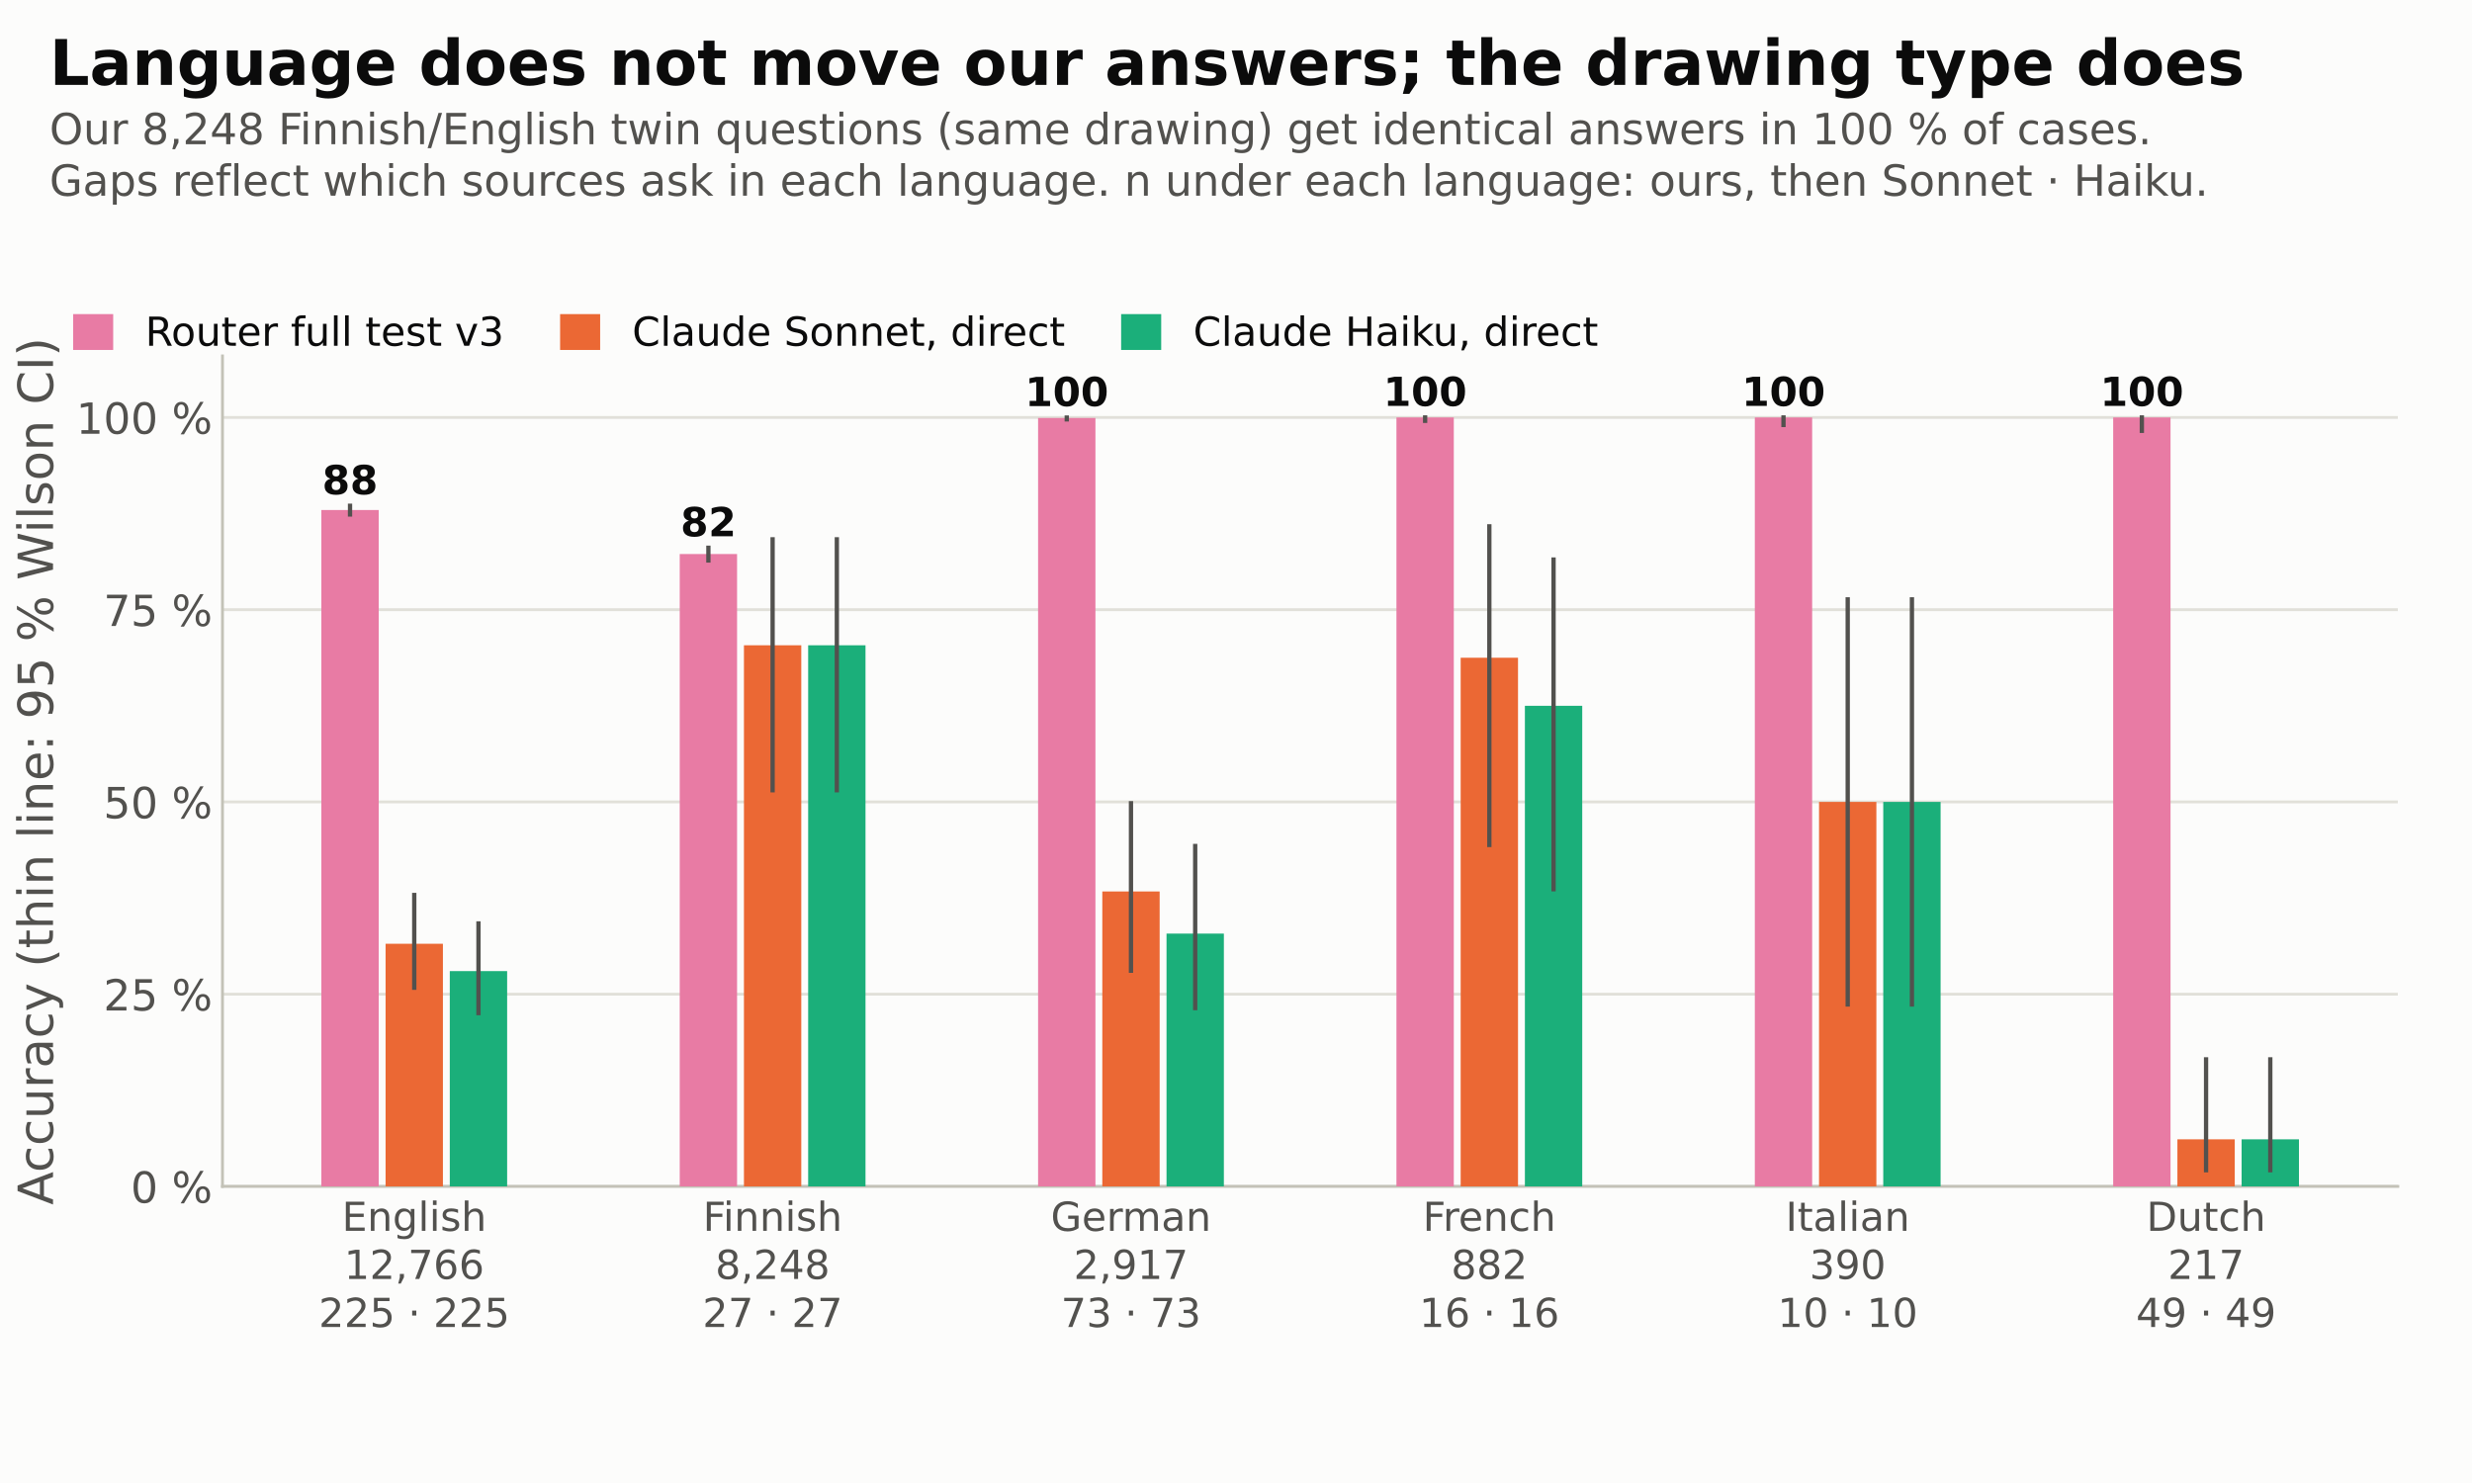
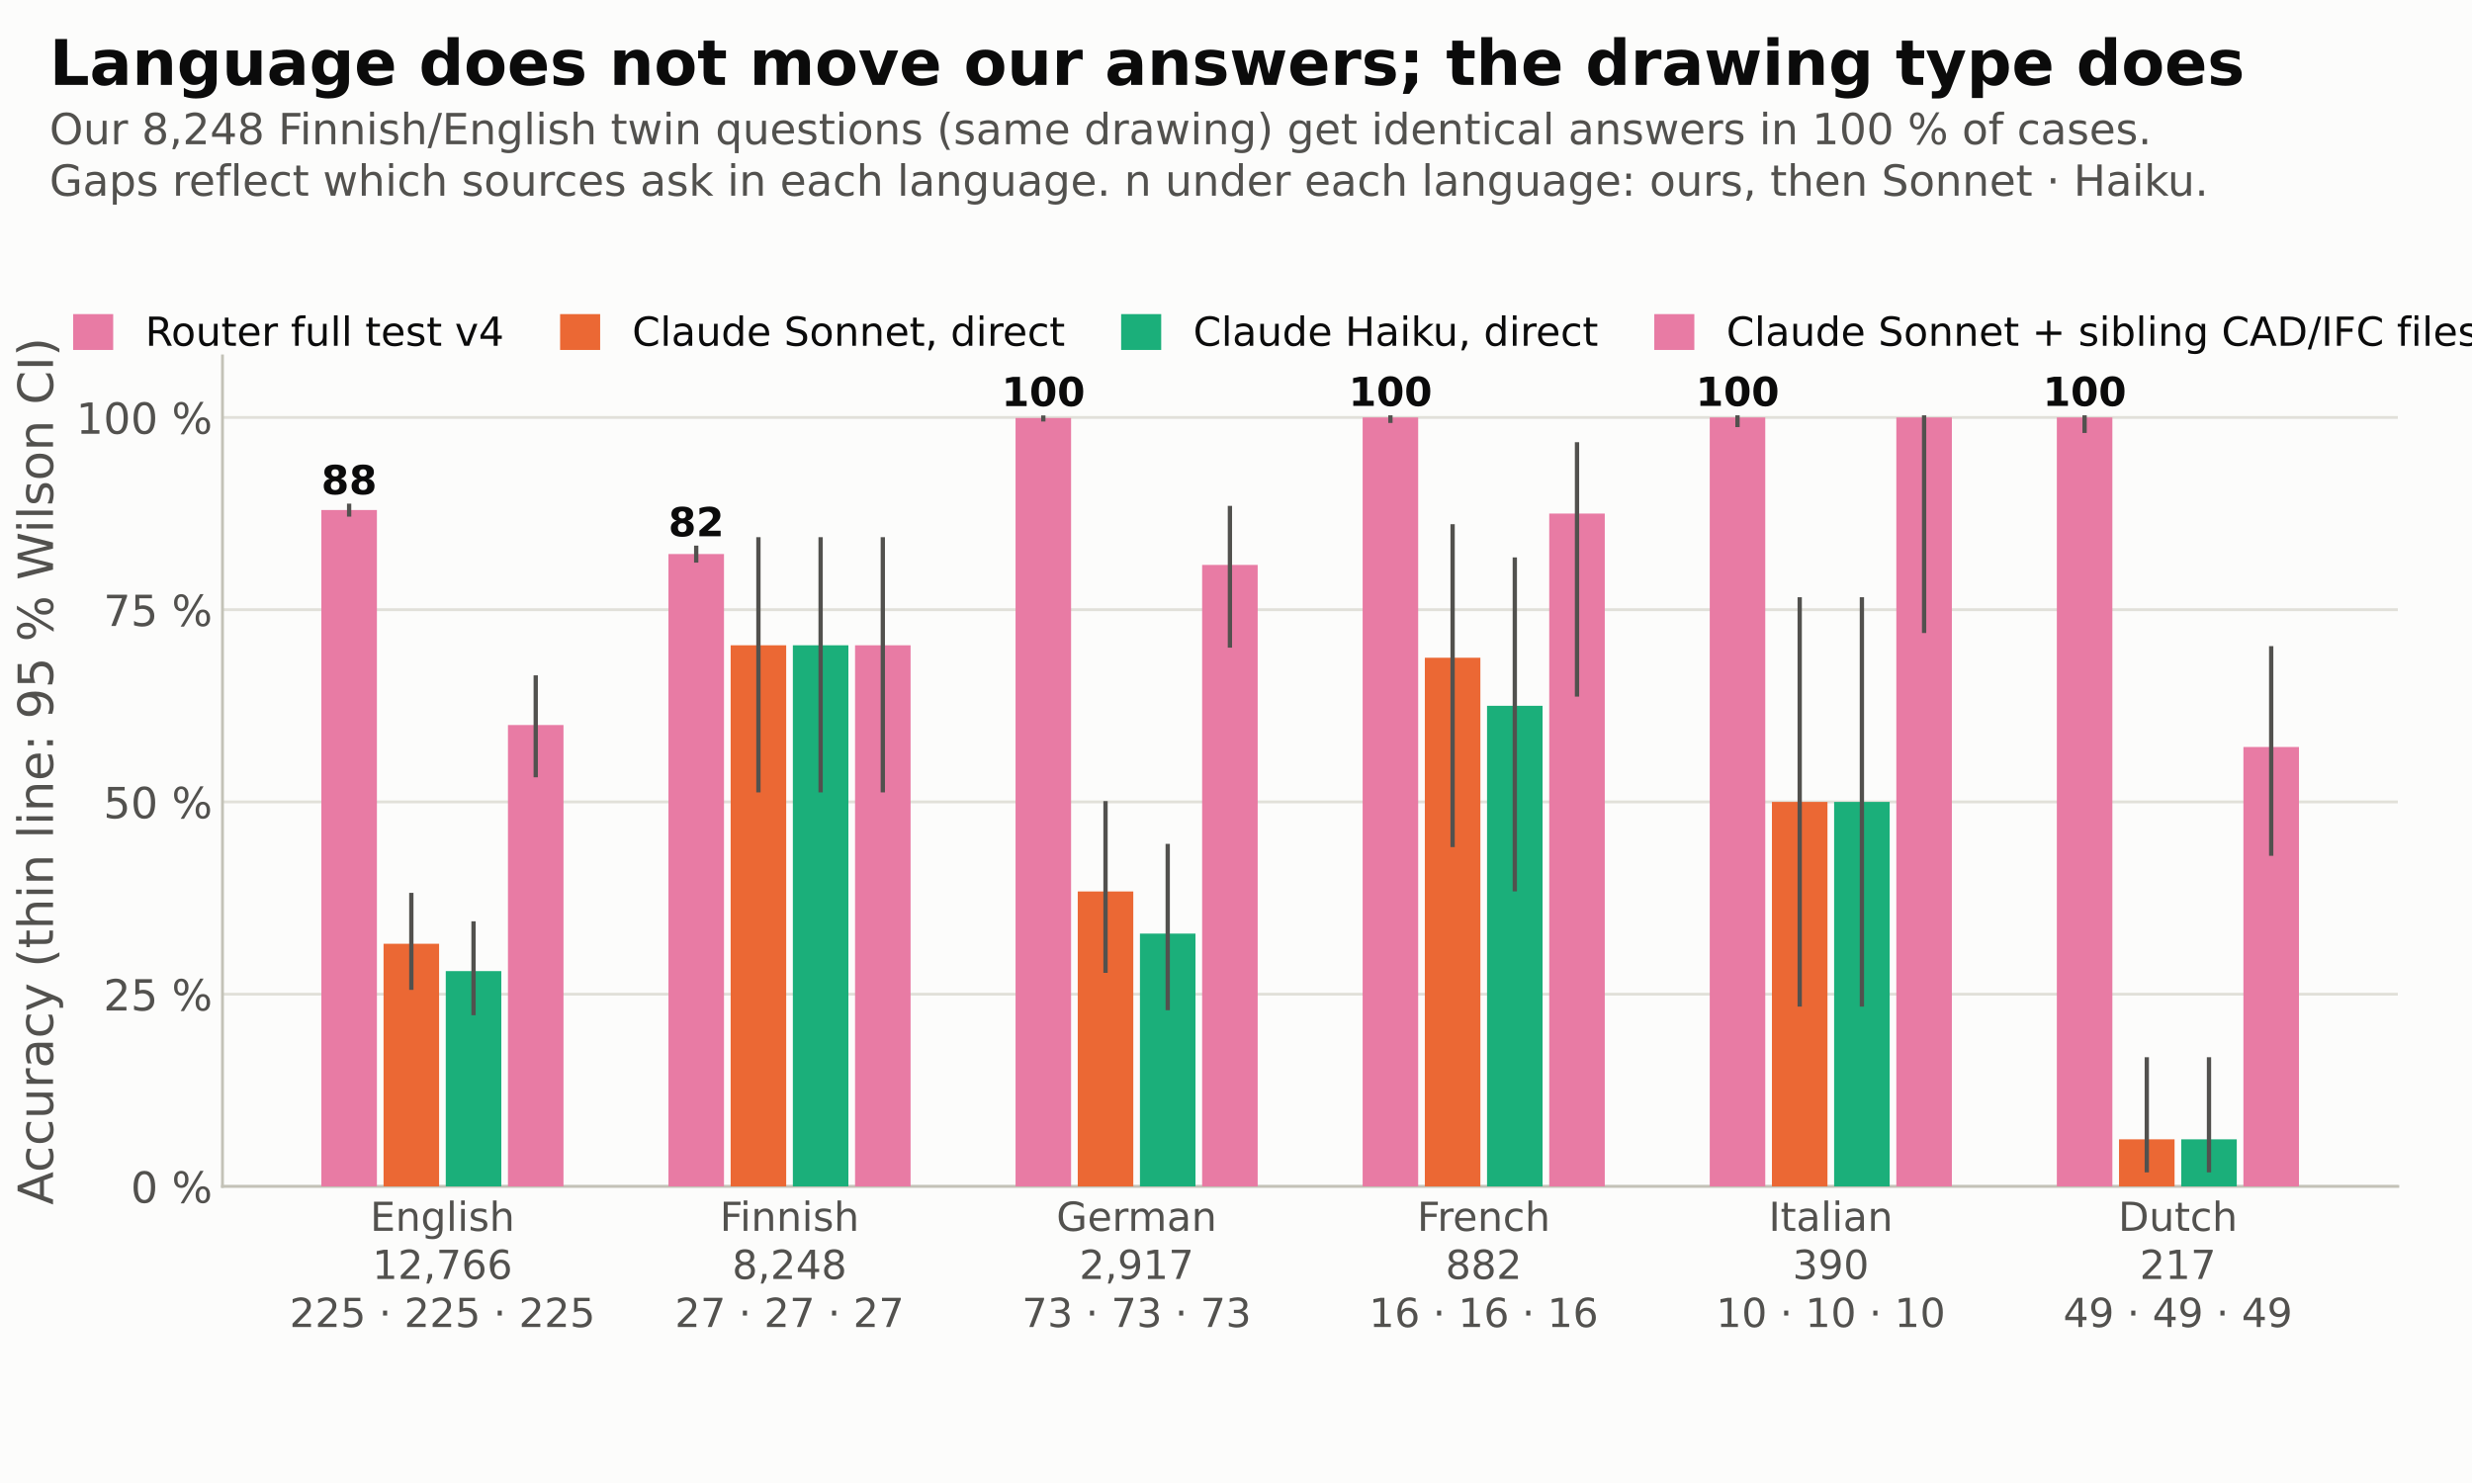
<svg xmlns="http://www.w3.org/2000/svg" width="864pt" height="518.4pt" viewBox="0 0 864 518.4" version="1.1">
  <defs>
    <style type="text/css">*{stroke-linejoin: round; stroke-linecap: butt}</style>
  </defs>
  <g id="figure_1">
    <g id="patch_1">
      <path d="M 0 518.4  L 864 518.4  L 864 0  L 0 0  z " style="fill: #fcfcfb" />
    </g>
    <g id="axes_1">
      <g id="patch_2">
        <path d="M 77.76 414.72  L 838.08 414.72  L 838.08 124.416  L 77.76 124.416  z " style="fill: #fcfcfb" />
      </g>
      <g id="matplotlib.axis_1">
        <g id="xtick_1">
          <g id="line2d_1" />
          <g id="text_1">
-             <text style="font-size: 14px; font-family: 'DejaVu Sans'; fill: #52514e" transform="translate(119.5103 430.2592)">English</text>
-             <text style="font-size: 14px; font-family: 'DejaVu Sans'; fill: #52514e" transform="translate(120.2923 447.0619)">12,766</text>
-             <text style="font-size: 14px; font-family: 'DejaVu Sans'; fill: #52514e" transform="translate(111.3892 463.8646)">225 · 225</text>
+             <text style="font-size: 14px; font-family: 'DejaVu Sans'; fill: #52514e" transform="translate(129.3589 430.2592)">English</text>
+             <text style="font-size: 14px; font-family: 'DejaVu Sans'; fill: #52514e" transform="translate(130.141 447.0619)">12,766</text>
+             <text style="font-size: 14px; font-family: 'DejaVu Sans'; fill: #52514e" transform="translate(101.2025 463.8646)">225 · 225 · 225</text>
          </g>
        </g>
        <g id="xtick_2">
          <g id="line2d_2" />
          <g id="text_2">
-             <text style="font-size: 14px; font-family: 'DejaVu Sans'; fill: #52514e" transform="translate(245.6784 430.2592)">Finnish</text>
-             <text style="font-size: 14px; font-family: 'DejaVu Sans'; fill: #52514e" transform="translate(249.9998 447.0619)">8,248</text>
-             <text style="font-size: 14px; font-family: 'DejaVu Sans'; fill: #52514e" transform="translate(245.5504 463.8646)">27 · 27</text>
+             <text style="font-size: 14px; font-family: 'DejaVu Sans'; fill: #52514e" transform="translate(251.5875 430.2592)">Finnish</text>
+             <text style="font-size: 14px; font-family: 'DejaVu Sans'; fill: #52514e" transform="translate(255.909 447.0619)">8,248</text>
+             <text style="font-size: 14px; font-family: 'DejaVu Sans'; fill: #52514e" transform="translate(235.878 463.8646)">27 · 27 · 27</text>
          </g>
        </g>
        <g id="xtick_3">
          <g id="line2d_3" />
          <g id="text_3">
-             <text style="font-size: 14px; font-family: 'DejaVu Sans'; fill: #52514e" transform="translate(367.2625 430.2581)">German</text>
-             <text style="font-size: 14px; font-family: 'DejaVu Sans'; fill: #52514e" transform="translate(375.2535 447.0608)">2,917</text>
-             <text style="font-size: 14px; font-family: 'DejaVu Sans'; fill: #52514e" transform="translate(370.8041 463.8636)">73 · 73</text>
+             <text style="font-size: 14px; font-family: 'DejaVu Sans'; fill: #52514e" transform="translate(369.2323 430.2581)">German</text>
+             <text style="font-size: 14px; font-family: 'DejaVu Sans'; fill: #52514e" transform="translate(377.2232 447.0608)">2,917</text>
+             <text style="font-size: 14px; font-family: 'DejaVu Sans'; fill: #52514e" transform="translate(357.1923 463.8636)">73 · 73 · 73</text>
          </g>
        </g>
        <g id="xtick_4">
          <g id="line2d_4" />
          <g id="text_4">
-             <text style="font-size: 14px; font-family: 'DejaVu Sans'; fill: #52514e" transform="translate(497.2784 430.2592)">French</text>
-             <text style="font-size: 14px; font-family: 'DejaVu Sans'; fill: #52514e" transform="translate(507.1856 447.0619)">882</text>
-             <text style="font-size: 14px; font-family: 'DejaVu Sans'; fill: #52514e" transform="translate(496.0578 463.8646)">16 · 16</text>
+             <text style="font-size: 14px; font-family: 'DejaVu Sans'; fill: #52514e" transform="translate(495.3087 430.2592)">French</text>
+             <text style="font-size: 14px; font-family: 'DejaVu Sans'; fill: #52514e" transform="translate(505.2159 447.0619)">882</text>
+             <text style="font-size: 14px; font-family: 'DejaVu Sans'; fill: #52514e" transform="translate(478.5065 463.8646)">16 · 16 · 16</text>
          </g>
        </g>
        <g id="xtick_5">
          <g id="line2d_5" />
          <g id="text_5">
-             <text style="font-size: 14px; font-family: 'DejaVu Sans'; fill: #52514e" transform="translate(624.0863 430.2592)">Italian</text>
-             <text style="font-size: 14px; font-family: 'DejaVu Sans'; fill: #52514e" transform="translate(632.4393 447.0619)">390</text>
-             <text style="font-size: 14px; font-family: 'DejaVu Sans'; fill: #52514e" transform="translate(621.3115 463.8646)">10 · 10</text>
+             <text style="font-size: 14px; font-family: 'DejaVu Sans'; fill: #52514e" transform="translate(618.1771 430.2592)">Italian</text>
+             <text style="font-size: 14px; font-family: 'DejaVu Sans'; fill: #52514e" transform="translate(626.5301 447.0619)">390</text>
+             <text style="font-size: 14px; font-family: 'DejaVu Sans'; fill: #52514e" transform="translate(599.8207 463.8646)">10 · 10 · 10</text>
          </g>
        </g>
        <g id="xtick_6">
          <g id="line2d_6" />
          <g id="text_6">
-             <text style="font-size: 14px; font-family: 'DejaVu Sans'; fill: #52514e" transform="translate(750.1986 430.2592)">Dutch</text>
-             <text style="font-size: 14px; font-family: 'DejaVu Sans'; fill: #52514e" transform="translate(757.693 447.0619)">217</text>
-             <text style="font-size: 14px; font-family: 'DejaVu Sans'; fill: #52514e" transform="translate(746.5652 463.8646)">49 · 49</text>
+             <text style="font-size: 14px; font-family: 'DejaVu Sans'; fill: #52514e" transform="translate(740.35 430.2592)">Dutch</text>
+             <text style="font-size: 14px; font-family: 'DejaVu Sans'; fill: #52514e" transform="translate(747.8443 447.0619)">217</text>
+             <text style="font-size: 14px; font-family: 'DejaVu Sans'; fill: #52514e" transform="translate(721.135 463.8646)">49 · 49 · 49</text>
          </g>
        </g>
      </g>
      <g id="matplotlib.axis_2">
        <g id="ytick_1">
          <g id="line2d_7">
-             <path d="M 77.76 414.72  L 838.08 414.72  " clip-path="url(#p4ad45f0e5b)" style="fill: none; stroke: #e1e0d9; stroke-linecap: square" />
+             <path d="M 77.76 414.72  L 838.08 414.72  " clip-path="url(#pe30bf75526)" style="fill: none; stroke: #e1e0d9; stroke-linecap: square" />
          </g>
          <g id="line2d_8" />
          <g id="text_7">
            <text style="font-size: 15px; font-family: 'DejaVu Sans'; text-anchor: end; fill: #52514e" x="74.26" y="420.418" transform="rotate(-0 74.26 420.4182)">0 %</text>
          </g>
        </g>
        <g id="ytick_2">
          <g id="line2d_9">
-             <path d="M 77.76 347.52  L 838.08 347.52  " clip-path="url(#p4ad45f0e5b)" style="fill: none; stroke: #e1e0d9; stroke-linecap: square" />
+             <path d="M 77.76 347.52  L 838.08 347.52  " clip-path="url(#pe30bf75526)" style="fill: none; stroke: #e1e0d9; stroke-linecap: square" />
          </g>
          <g id="line2d_10" />
          <g id="text_8">
            <text style="font-size: 15px; font-family: 'DejaVu Sans'; text-anchor: end; fill: #52514e" x="74.26" y="353.218" transform="rotate(-0 74.26 353.2182)">25 %</text>
          </g>
        </g>
        <g id="ytick_3">
          <g id="line2d_11">
-             <path d="M 77.76 280.32  L 838.08 280.32  " clip-path="url(#p4ad45f0e5b)" style="fill: none; stroke: #e1e0d9; stroke-linecap: square" />
+             <path d="M 77.76 280.32  L 838.08 280.32  " clip-path="url(#pe30bf75526)" style="fill: none; stroke: #e1e0d9; stroke-linecap: square" />
          </g>
          <g id="line2d_12" />
          <g id="text_9">
            <text style="font-size: 15px; font-family: 'DejaVu Sans'; text-anchor: end; fill: #52514e" x="74.26" y="286.018" transform="rotate(-0 74.26 286.0182)">50 %</text>
          </g>
        </g>
        <g id="ytick_4">
          <g id="line2d_13">
-             <path d="M 77.76 213.12  L 838.08 213.12  " clip-path="url(#p4ad45f0e5b)" style="fill: none; stroke: #e1e0d9; stroke-linecap: square" />
+             <path d="M 77.76 213.12  L 838.08 213.12  " clip-path="url(#pe30bf75526)" style="fill: none; stroke: #e1e0d9; stroke-linecap: square" />
          </g>
          <g id="line2d_14" />
          <g id="text_10">
            <text style="font-size: 15px; font-family: 'DejaVu Sans'; text-anchor: end; fill: #52514e" x="74.26" y="218.818" transform="rotate(-0 74.26 218.8182)">75 %</text>
          </g>
        </g>
        <g id="ytick_5">
          <g id="line2d_15">
-             <path d="M 77.76 145.92  L 838.08 145.92  " clip-path="url(#p4ad45f0e5b)" style="fill: none; stroke: #e1e0d9; stroke-linecap: square" />
+             <path d="M 77.76 145.92  L 838.08 145.92  " clip-path="url(#pe30bf75526)" style="fill: none; stroke: #e1e0d9; stroke-linecap: square" />
          </g>
          <g id="line2d_16" />
          <g id="text_11">
            <text style="font-size: 15px; font-family: 'DejaVu Sans'; text-anchor: end; fill: #52514e" x="74.26" y="151.618" transform="rotate(-0 74.26 151.6182)">100 %</text>
          </g>
        </g>
        <g id="text_12">
          <text style="font-size: 17px; font-family: 'DejaVu Sans'; text-anchor: middle; fill: #52514e" x="18.525" y="269.568" transform="rotate(-90 18.52523 269.568)">Accuracy (thin line: 95 % Wilson CI)</text>
        </g>
      </g>
      <g id="patch_3">
        <path d="M 77.76 414.72  L 77.76 124.416  " style="fill: none; stroke: #c3c2b7; stroke-linejoin: miter; stroke-linecap: square" />
      </g>
      <g id="patch_4">
        <path d="M 77.76 414.72  L 838.08 414.72  " style="fill: none; stroke: #c3c2b7; stroke-linejoin: miter; stroke-linecap: square" />
      </g>
      <g id="patch_5">
-         <path d="M 112.32 414.72  L 132.361 414.72  L 132.361 178.283  L 112.32 178.283  z " clip-path="url(#p4ad45f0e5b)" style="fill: #e87ba4" />
+         <path d="M 112.32 414.72  L 131.73 414.72  L 131.73 178.283  L 112.32 178.283  z " clip-path="url(#pe30bf75526)" style="fill: #e87ba4" />
      </g>
      <g id="text_13">
-         <text style="font-weight: 700; font-size: 14px; font-family: 'DejaVu Sans'; text-anchor: middle; fill: #0b0b0b" x="122.34" y="172.764" transform="rotate(-0 122.3403 172.7642)">88</text>
+         <text style="font-weight: 700; font-size: 14px; font-family: 'DejaVu Sans'; text-anchor: middle; fill: #0b0b0b" x="122.025" y="172.764" transform="rotate(-0 122.0251 172.7642)">88</text>
      </g>
      <g id="patch_6">
-         <path d="M 134.765 414.72  L 154.806 414.72  L 154.806 329.899  L 134.765 329.899  z " clip-path="url(#p4ad45f0e5b)" style="fill: #eb6834" />
+         <path d="M 134.06 414.72  L 153.47 414.72  L 153.47 329.899  L 134.06 329.899  z " clip-path="url(#pe30bf75526)" style="fill: #eb6834" />
      </g>
      <g id="patch_7">
-         <path d="M 157.211 414.72  L 177.252 414.72  L 177.252 339.456  L 157.211 339.456  z " clip-path="url(#p4ad45f0e5b)" style="fill: #1baf7a" />
+         <path d="M 155.799 414.72  L 175.209 414.72  L 175.209 339.456  L 155.799 339.456  z " clip-path="url(#pe30bf75526)" style="fill: #1baf7a" />
      </g>
      <g id="patch_8">
-         <path d="M 237.574 414.72  L 257.614 414.72  L 257.614 193.664  L 237.574 193.664  z " clip-path="url(#p4ad45f0e5b)" style="fill: #e87ba4" />
+         <path d="M 177.539 414.72  L 196.949 414.72  L 196.949 253.44  L 177.539 253.44  z " clip-path="url(#pe30bf75526)" style="fill: #e87ba4" />
+       </g>
+       <g id="patch_9">
+         <path d="M 233.634 414.72  L 253.045 414.72  L 253.045 193.664  L 233.634 193.664  z " clip-path="url(#pe30bf75526)" style="fill: #e87ba4" />
      </g>
      <g id="text_14">
-         <text style="font-weight: 700; font-size: 14px; font-family: 'DejaVu Sans'; text-anchor: middle; fill: #0b0b0b" x="247.594" y="187.455" transform="rotate(-0 247.594 187.4553)">82</text>
-       </g>
-       <g id="patch_9">
-         <path d="M 260.019 414.72  L 280.06 414.72  L 280.06 225.564  L 260.019 225.564  z " clip-path="url(#p4ad45f0e5b)" style="fill: #eb6834" />
+         <text style="font-weight: 700; font-size: 14px; font-family: 'DejaVu Sans'; text-anchor: middle; fill: #0b0b0b" x="243.339" y="187.455" transform="rotate(-0 243.3394 187.4553)">82</text>
      </g>
      <g id="patch_10">
-         <path d="M 282.465 414.72  L 302.505 414.72  L 302.505 225.564  L 282.465 225.564  z " clip-path="url(#p4ad45f0e5b)" style="fill: #1baf7a" />
+         <path d="M 255.374 414.72  L 274.784 414.72  L 274.784 225.564  L 255.374 225.564  z " clip-path="url(#pe30bf75526)" style="fill: #eb6834" />
      </g>
      <g id="patch_11">
-         <path d="M 362.827 414.72  L 382.868 414.72  L 382.868 146.104  L 362.827 146.104  z " clip-path="url(#p4ad45f0e5b)" style="fill: #e87ba4" />
+         <path d="M 277.113 414.72  L 296.524 414.72  L 296.524 225.564  L 277.113 225.564  z " clip-path="url(#pe30bf75526)" style="fill: #1baf7a" />
+       </g>
+       <g id="patch_12">
+         <path d="M 298.853 414.72  L 318.263 414.72  L 318.263 225.564  L 298.853 225.564  z " clip-path="url(#pe30bf75526)" style="fill: #e87ba4" />
+       </g>
+       <g id="patch_13">
+         <path d="M 354.948 414.72  L 374.359 414.72  L 374.359 146.104  L 354.948 146.104  z " clip-path="url(#pe30bf75526)" style="fill: #e87ba4" />
      </g>
      <g id="text_15">
-         <text style="font-weight: 700; font-size: 14px; font-family: 'DejaVu Sans'; text-anchor: middle; fill: #0b0b0b" x="372.848" y="141.939" transform="rotate(-0 372.8477 141.9385)">100</text>
-       </g>
-       <g id="patch_12">
-         <path d="M 385.273 414.72  L 405.313 414.72  L 405.313 311.619  L 385.273 311.619  z " clip-path="url(#p4ad45f0e5b)" style="fill: #eb6834" />
-       </g>
-       <g id="patch_13">
-         <path d="M 407.718 414.72  L 427.759 414.72  L 427.759 326.347  L 407.718 326.347  z " clip-path="url(#p4ad45f0e5b)" style="fill: #1baf7a" />
+         <text style="font-weight: 700; font-size: 14px; font-family: 'DejaVu Sans'; text-anchor: middle; fill: #0b0b0b" x="364.654" y="141.939" transform="rotate(-0 364.6536 141.9385)">100</text>
      </g>
      <g id="patch_14">
-         <path d="M 488.081 414.72  L 508.122 414.72  L 508.122 145.92  L 488.081 145.92  z " clip-path="url(#p4ad45f0e5b)" style="fill: #e87ba4" />
+         <path d="M 376.688 414.72  L 396.098 414.72  L 396.098 311.619  L 376.688 311.619  z " clip-path="url(#pe30bf75526)" style="fill: #eb6834" />
+       </g>
+       <g id="patch_15">
+         <path d="M 398.427 414.72  L 417.838 414.72  L 417.838 326.347  L 398.427 326.347  z " clip-path="url(#pe30bf75526)" style="fill: #1baf7a" />
+       </g>
+       <g id="patch_16">
+         <path d="M 420.167 414.72  L 439.577 414.72  L 439.577 197.471  L 420.167 197.471  z " clip-path="url(#pe30bf75526)" style="fill: #e87ba4" />
+       </g>
+       <g id="patch_17">
+         <path d="M 476.263 414.72  L 495.673 414.72  L 495.673 145.92  L 476.263 145.92  z " clip-path="url(#pe30bf75526)" style="fill: #e87ba4" />
      </g>
      <g id="text_16">
-         <text style="font-weight: 700; font-size: 14px; font-family: 'DejaVu Sans'; text-anchor: middle; fill: #0b0b0b" x="498.101" y="141.888" transform="rotate(-0 498.1014 141.888)">100</text>
-       </g>
-       <g id="patch_15">
-         <path d="M 510.527 414.72  L 530.567 414.72  L 530.567 229.92  L 510.527 229.92  z " clip-path="url(#p4ad45f0e5b)" style="fill: #eb6834" />
-       </g>
-       <g id="patch_16">
-         <path d="M 532.972 414.72  L 553.013 414.72  L 553.013 246.72  L 532.972 246.72  z " clip-path="url(#p4ad45f0e5b)" style="fill: #1baf7a" />
-       </g>
-       <g id="patch_17">
-         <path d="M 613.335 414.72  L 633.375 414.72  L 633.375 145.92  L 613.335 145.92  z " clip-path="url(#p4ad45f0e5b)" style="fill: #e87ba4" />
+         <text style="font-weight: 700; font-size: 14px; font-family: 'DejaVu Sans'; text-anchor: middle; fill: #0b0b0b" x="485.968" y="141.888" transform="rotate(-0 485.9679 141.888)">100</text>
+       </g>
+       <g id="patch_18">
+         <path d="M 498.002 414.72  L 517.413 414.72  L 517.413 229.92  L 498.002 229.92  z " clip-path="url(#pe30bf75526)" style="fill: #eb6834" />
+       </g>
+       <g id="patch_19">
+         <path d="M 519.742 414.72  L 539.152 414.72  L 539.152 246.72  L 519.742 246.72  z " clip-path="url(#pe30bf75526)" style="fill: #1baf7a" />
+       </g>
+       <g id="patch_20">
+         <path d="M 541.481 414.72  L 560.892 414.72  L 560.892 179.52  L 541.481 179.52  z " clip-path="url(#pe30bf75526)" style="fill: #e87ba4" />
+       </g>
+       <g id="patch_21">
+         <path d="M 597.577 414.72  L 616.987 414.72  L 616.987 145.92  L 597.577 145.92  z " clip-path="url(#pe30bf75526)" style="fill: #e87ba4" />
      </g>
      <g id="text_17">
-         <text style="font-weight: 700; font-size: 14px; font-family: 'DejaVu Sans'; text-anchor: middle; fill: #0b0b0b" x="623.355" y="141.888" transform="rotate(-0 623.3551 141.888)">100</text>
-       </g>
-       <g id="patch_18">
-         <path d="M 635.78 414.72  L 655.821 414.72  L 655.821 280.32  L 635.78 280.32  z " clip-path="url(#p4ad45f0e5b)" style="fill: #eb6834" />
-       </g>
-       <g id="patch_19">
-         <path d="M 658.226 414.72  L 678.266 414.72  L 678.266 280.32  L 658.226 280.32  z " clip-path="url(#p4ad45f0e5b)" style="fill: #1baf7a" />
-       </g>
-       <g id="patch_20">
-         <path d="M 738.588 414.72  L 758.629 414.72  L 758.629 145.92  L 738.588 145.92  z " clip-path="url(#p4ad45f0e5b)" style="fill: #e87ba4" />
+         <text style="font-weight: 700; font-size: 14px; font-family: 'DejaVu Sans'; text-anchor: middle; fill: #0b0b0b" x="607.282" y="141.888" transform="rotate(-0 607.2821 141.888)">100</text>
+       </g>
+       <g id="patch_22">
+         <path d="M 619.316 414.72  L 638.727 414.72  L 638.727 280.32  L 619.316 280.32  z " clip-path="url(#pe30bf75526)" style="fill: #eb6834" />
+       </g>
+       <g id="patch_23">
+         <path d="M 641.056 414.72  L 660.466 414.72  L 660.466 280.32  L 641.056 280.32  z " clip-path="url(#pe30bf75526)" style="fill: #1baf7a" />
+       </g>
+       <g id="patch_24">
+         <path d="M 662.795 414.72  L 682.206 414.72  L 682.206 145.92  L 662.795 145.92  z " clip-path="url(#pe30bf75526)" style="fill: #e87ba4" />
+       </g>
+       <g id="patch_25">
+         <path d="M 718.891 414.72  L 738.301 414.72  L 738.301 145.92  L 718.891 145.92  z " clip-path="url(#pe30bf75526)" style="fill: #e87ba4" />
      </g>
      <g id="text_18">
-         <text style="font-weight: 700; font-size: 14px; font-family: 'DejaVu Sans'; text-anchor: middle; fill: #0b0b0b" x="748.609" y="141.888" transform="rotate(-0 748.6088 141.888)">100</text>
-       </g>
-       <g id="patch_21">
-         <path d="M 761.034 414.72  L 781.075 414.72  L 781.075 398.263  L 761.034 398.263  z " clip-path="url(#p4ad45f0e5b)" style="fill: #eb6834" />
-       </g>
-       <g id="patch_22">
-         <path d="M 783.479 414.72  L 803.52 414.72  L 803.52 398.263  L 783.479 398.263  z " clip-path="url(#p4ad45f0e5b)" style="fill: #1baf7a" />
+         <text style="font-weight: 700; font-size: 14px; font-family: 'DejaVu Sans'; text-anchor: middle; fill: #0b0b0b" x="728.596" y="141.888" transform="rotate(-0 728.5963 141.888)">100</text>
+       </g>
+       <g id="patch_26">
+         <path d="M 740.631 414.72  L 760.041 414.72  L 760.041 398.263  L 740.631 398.263  z " clip-path="url(#pe30bf75526)" style="fill: #eb6834" />
+       </g>
+       <g id="patch_27">
+         <path d="M 762.37 414.72  L 781.78 414.72  L 781.78 398.263  L 762.37 398.263  z " clip-path="url(#pe30bf75526)" style="fill: #1baf7a" />
+       </g>
+       <g id="patch_28">
+         <path d="M 784.11 414.72  L 803.52 414.72  L 803.52 261.12  L 784.11 261.12  z " clip-path="url(#pe30bf75526)" style="fill: #e87ba4" />
      </g>
      <g id="line2d_17">
-         <path d="M 122.34 179.831  L 122.34 176.796  " clip-path="url(#p4ad45f0e5b)" style="fill: none; stroke: #52514e; stroke-width: 1.5; stroke-linecap: square" />
+         <path d="M 122.025 179.831  L 122.025 176.796  " clip-path="url(#pe30bf75526)" style="fill: none; stroke: #52514e; stroke-width: 1.5; stroke-linecap: square" />
      </g>
      <g id="line2d_18">
-         <path d="M 144.786 345.273  L 144.786 312.86  " clip-path="url(#p4ad45f0e5b)" style="fill: none; stroke: #52514e; stroke-width: 1.5; stroke-linecap: square" />
+         <path d="M 143.765 345.273  L 143.765 312.86  " clip-path="url(#pe30bf75526)" style="fill: none; stroke: #52514e; stroke-width: 1.5; stroke-linecap: square" />
      </g>
      <g id="line2d_19">
-         <path d="M 167.231 354.132  L 167.231 322.795  " clip-path="url(#p4ad45f0e5b)" style="fill: none; stroke: #52514e; stroke-width: 1.5; stroke-linecap: square" />
+         <path d="M 165.504 354.132  L 165.504 322.795  " clip-path="url(#pe30bf75526)" style="fill: none; stroke: #52514e; stroke-width: 1.5; stroke-linecap: square" />
      </g>
      <g id="line2d_20">
-         <path d="M 247.594 195.921  L 247.594 191.487  " clip-path="url(#p4ad45f0e5b)" style="fill: none; stroke: #52514e; stroke-width: 1.5; stroke-linecap: square" />
+         <path d="M 187.244 270.959  L 187.244 236.824  " clip-path="url(#pe30bf75526)" style="fill: none; stroke: #52514e; stroke-width: 1.5; stroke-linecap: square" />
      </g>
      <g id="line2d_21">
-         <path d="M 270.039 276.236  L 270.039 188.533  " clip-path="url(#p4ad45f0e5b)" style="fill: none; stroke: #52514e; stroke-width: 1.5; stroke-linecap: square" />
+         <path d="M 243.339 195.921  L 243.339 191.487  " clip-path="url(#pe30bf75526)" style="fill: none; stroke: #52514e; stroke-width: 1.5; stroke-linecap: square" />
      </g>
      <g id="line2d_22">
-         <path d="M 292.485 276.236  L 292.485 188.533  " clip-path="url(#p4ad45f0e5b)" style="fill: none; stroke: #52514e; stroke-width: 1.5; stroke-linecap: square" />
+         <path d="M 265.079 276.236  L 265.079 188.533  " clip-path="url(#pe30bf75526)" style="fill: none; stroke: #52514e; stroke-width: 1.5; stroke-linecap: square" />
      </g>
      <g id="line2d_23">
-         <path d="M 372.848 146.591  L 372.848 145.971  " clip-path="url(#p4ad45f0e5b)" style="fill: none; stroke: #52514e; stroke-width: 1.5; stroke-linecap: square" />
+         <path d="M 286.818 276.236  L 286.818 188.533  " clip-path="url(#pe30bf75526)" style="fill: none; stroke: #52514e; stroke-width: 1.5; stroke-linecap: square" />
      </g>
      <g id="line2d_24">
-         <path d="M 395.293 339.32  L 395.293 280.788  " clip-path="url(#p4ad45f0e5b)" style="fill: none; stroke: #52514e; stroke-width: 1.5; stroke-linecap: square" />
+         <path d="M 308.558 276.236  L 308.558 188.533  " clip-path="url(#pe30bf75526)" style="fill: none; stroke: #52514e; stroke-width: 1.5; stroke-linecap: square" />
      </g>
      <g id="line2d_25">
-         <path d="M 417.739 352.373  L 417.739 295.72  " clip-path="url(#p4ad45f0e5b)" style="fill: none; stroke: #52514e; stroke-width: 1.5; stroke-linecap: square" />
+         <path d="M 364.654 146.591  L 364.654 145.971  " clip-path="url(#pe30bf75526)" style="fill: none; stroke: #52514e; stroke-width: 1.5; stroke-linecap: square" />
      </g>
      <g id="line2d_26">
-         <path d="M 498.101 147.086  L 498.101 145.92  " clip-path="url(#p4ad45f0e5b)" style="fill: none; stroke: #52514e; stroke-width: 1.5; stroke-linecap: square" />
+         <path d="M 386.393 339.32  L 386.393 280.788  " clip-path="url(#pe30bf75526)" style="fill: none; stroke: #52514e; stroke-width: 1.5; stroke-linecap: square" />
      </g>
      <g id="line2d_27">
-         <path d="M 520.547 295.361  L 520.547 183.995  " clip-path="url(#p4ad45f0e5b)" style="fill: none; stroke: #52514e; stroke-width: 1.5; stroke-linecap: square" />
+         <path d="M 408.133 352.373  L 408.133 295.72  " clip-path="url(#pe30bf75526)" style="fill: none; stroke: #52514e; stroke-width: 1.5; stroke-linecap: square" />
      </g>
      <g id="line2d_28">
-         <path d="M 542.992 310.853  L 542.992 195.598  " clip-path="url(#p4ad45f0e5b)" style="fill: none; stroke: #52514e; stroke-width: 1.5; stroke-linecap: square" />
+         <path d="M 429.872 225.634  L 429.872 177.591  " clip-path="url(#pe30bf75526)" style="fill: none; stroke: #52514e; stroke-width: 1.5; stroke-linecap: square" />
      </g>
      <g id="line2d_29">
-         <path d="M 623.355 148.542  L 623.355 145.92  " clip-path="url(#p4ad45f0e5b)" style="fill: none; stroke: #52514e; stroke-width: 1.5; stroke-linecap: square" />
+         <path d="M 485.968 147.086  L 485.968 145.92  " clip-path="url(#pe30bf75526)" style="fill: none; stroke: #52514e; stroke-width: 1.5; stroke-linecap: square" />
      </g>
      <g id="line2d_30">
-         <path d="M 645.801 351.124  L 645.801 209.516  " clip-path="url(#p4ad45f0e5b)" style="fill: none; stroke: #52514e; stroke-width: 1.5; stroke-linecap: square" />
+         <path d="M 507.707 295.361  L 507.707 183.995  " clip-path="url(#pe30bf75526)" style="fill: none; stroke: #52514e; stroke-width: 1.5; stroke-linecap: square" />
      </g>
      <g id="line2d_31">
-         <path d="M 668.246 351.124  L 668.246 209.516  " clip-path="url(#p4ad45f0e5b)" style="fill: none; stroke: #52514e; stroke-width: 1.5; stroke-linecap: square" />
+         <path d="M 529.447 310.853  L 529.447 195.598  " clip-path="url(#pe30bf75526)" style="fill: none; stroke: #52514e; stroke-width: 1.5; stroke-linecap: square" />
      </g>
      <g id="line2d_32">
-         <path d="M 748.609 150.596  L 748.609 145.92  " clip-path="url(#p4ad45f0e5b)" style="fill: none; stroke: #52514e; stroke-width: 1.5; stroke-linecap: square" />
+         <path d="M 551.186 242.749  L 551.186 155.322  " clip-path="url(#pe30bf75526)" style="fill: none; stroke: #52514e; stroke-width: 1.5; stroke-linecap: square" />
      </g>
      <g id="line2d_33">
-         <path d="M 771.054 409.064  L 771.054 370.313  " clip-path="url(#p4ad45f0e5b)" style="fill: none; stroke: #52514e; stroke-width: 1.5; stroke-linecap: square" />
+         <path d="M 607.282 148.542  L 607.282 145.92  " clip-path="url(#pe30bf75526)" style="fill: none; stroke: #52514e; stroke-width: 1.5; stroke-linecap: square" />
      </g>
      <g id="line2d_34">
-         <path d="M 793.5 409.064  L 793.5 370.313  " clip-path="url(#p4ad45f0e5b)" style="fill: none; stroke: #52514e; stroke-width: 1.5; stroke-linecap: square" />
+         <path d="M 629.022 351.124  L 629.022 209.516  " clip-path="url(#pe30bf75526)" style="fill: none; stroke: #52514e; stroke-width: 1.5; stroke-linecap: square" />
+       </g>
+       <g id="line2d_35">
+         <path d="M 650.761 351.124  L 650.761 209.516  " clip-path="url(#pe30bf75526)" style="fill: none; stroke: #52514e; stroke-width: 1.5; stroke-linecap: square" />
+       </g>
+       <g id="line2d_36">
+         <path d="M 672.501 220.521  L 672.501 145.92  " clip-path="url(#pe30bf75526)" style="fill: none; stroke: #52514e; stroke-width: 1.5; stroke-linecap: square" />
+       </g>
+       <g id="line2d_37">
+         <path d="M 728.596 150.596  L 728.596 145.92  " clip-path="url(#pe30bf75526)" style="fill: none; stroke: #52514e; stroke-width: 1.5; stroke-linecap: square" />
+       </g>
+       <g id="line2d_38">
+         <path d="M 750.336 409.064  L 750.336 370.313  " clip-path="url(#pe30bf75526)" style="fill: none; stroke: #52514e; stroke-width: 1.5; stroke-linecap: square" />
+       </g>
+       <g id="line2d_39">
+         <path d="M 772.075 409.064  L 772.075 370.313  " clip-path="url(#pe30bf75526)" style="fill: none; stroke: #52514e; stroke-width: 1.5; stroke-linecap: square" />
+       </g>
+       <g id="line2d_40">
+         <path d="M 793.815 298.409  L 793.815 226.623  " clip-path="url(#pe30bf75526)" style="fill: none; stroke: #52514e; stroke-width: 1.5; stroke-linecap: square" />
      </g>
    </g>
    <g id="text_19">
      <text style="font-weight: 700; font-size: 22px; font-family: 'DejaVu Sans'; text-anchor: start; fill: #0b0b0b" x="17.28" y="29.677" transform="rotate(-0 17.28 29.67656)">Language does not move our answers; the drawing type does</text>
    </g>
    <g id="text_20">
      <text style="font-size: 15px; font-family: 'DejaVu Sans'; fill: #52514e" transform="translate(17.28 50.41112)">Our 8,248 Finnish/English twin questions (same drawing) get identical answers in 100 % of cases.</text>
      <text style="font-size: 15px; font-family: 'DejaVu Sans'; fill: #52514e" transform="translate(17.28 68.41522)">Gaps reflect which sources ask in each language. n under each language: ours, then Sonnet · Haiku.</text>
    </g>
    <g id="legend_1">
-       <g id="patch_23">
+       <g id="patch_29">
        <path d="M 25.56 122.33  L 39.56 122.33  L 39.56 109.8  L 25.56 109.8  z " style="fill: #e87ba4" />
      </g>
      <g id="text_21">
-         <text style="font-size: 14px; font-family: 'DejaVu Sans'; text-anchor: start; fill: #0b0b0b" x="50.76" y="120.86" transform="rotate(-0 50.76 120.86)">Router full test v3</text>
-       </g>
-       <g id="patch_24">
+         <text style="font-size: 14px; font-family: 'DejaVu Sans'; text-anchor: start; fill: #0b0b0b" x="50.76" y="120.86" transform="rotate(-0 50.76 120.86)">Router full test v4</text>
+       </g>
+       <g id="patch_30">
        <path d="M 195.763 122.33  L 209.763 122.33  L 209.763 109.8  L 195.763 109.8  z " style="fill: #eb6834" />
      </g>
      <g id="text_22">
        <text style="font-size: 14px; font-family: 'DejaVu Sans'; text-anchor: start; fill: #0b0b0b" x="220.963" y="120.86" transform="rotate(-0 220.9628 120.86)">Claude Sonnet, direct</text>
      </g>
-       <g id="patch_25">
+       <g id="patch_31">
        <path d="M 391.857 122.33  L 405.857 122.33  L 405.857 109.8  L 391.857 109.8  z " style="fill: #1baf7a" />
      </g>
      <g id="text_23">
        <text style="font-size: 14px; font-family: 'DejaVu Sans'; text-anchor: start; fill: #0b0b0b" x="417.057" y="120.86" transform="rotate(-0 417.0569 120.86)">Claude Haiku, direct</text>
      </g>
+       <g id="patch_32">
+         <path d="M 578.195 122.33  L 592.195 122.33  L 592.195 109.8  L 578.195 109.8  z " style="fill: #e87ba4" />
+       </g>
+       <g id="text_24">
+         <text style="font-size: 14px; font-family: 'DejaVu Sans'; text-anchor: start; fill: #0b0b0b" x="603.395" y="120.86" transform="rotate(-0 603.3947 120.86)">Claude Sonnet + sibling CAD/IFC files</text>
+       </g>
    </g>
  </g>
  <defs>
-     <clipPath id="p4ad45f0e5b">
+     <clipPath id="pe30bf75526">
      <rect x="77.76" y="124.416" width="760.32" height="290.304" />
    </clipPath>
  </defs>
</svg>
